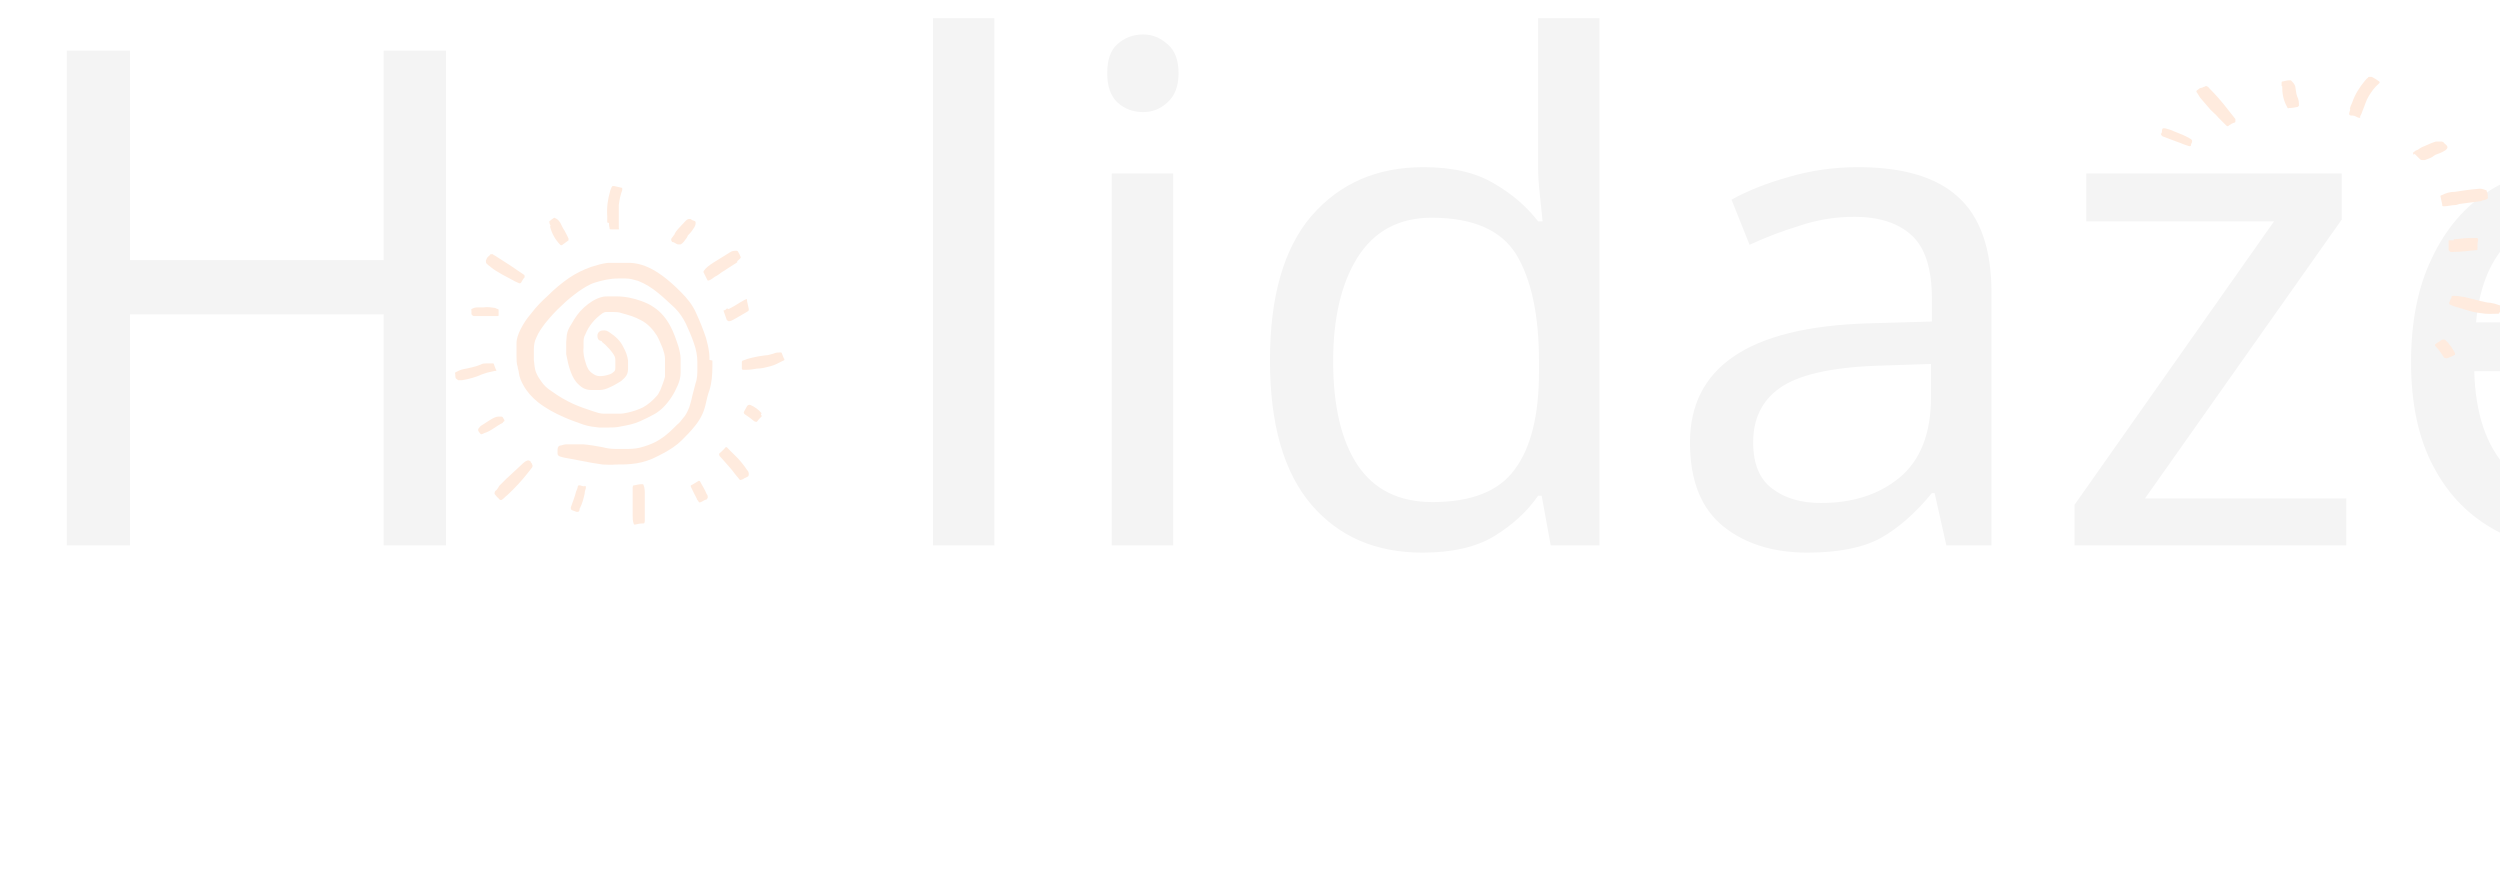
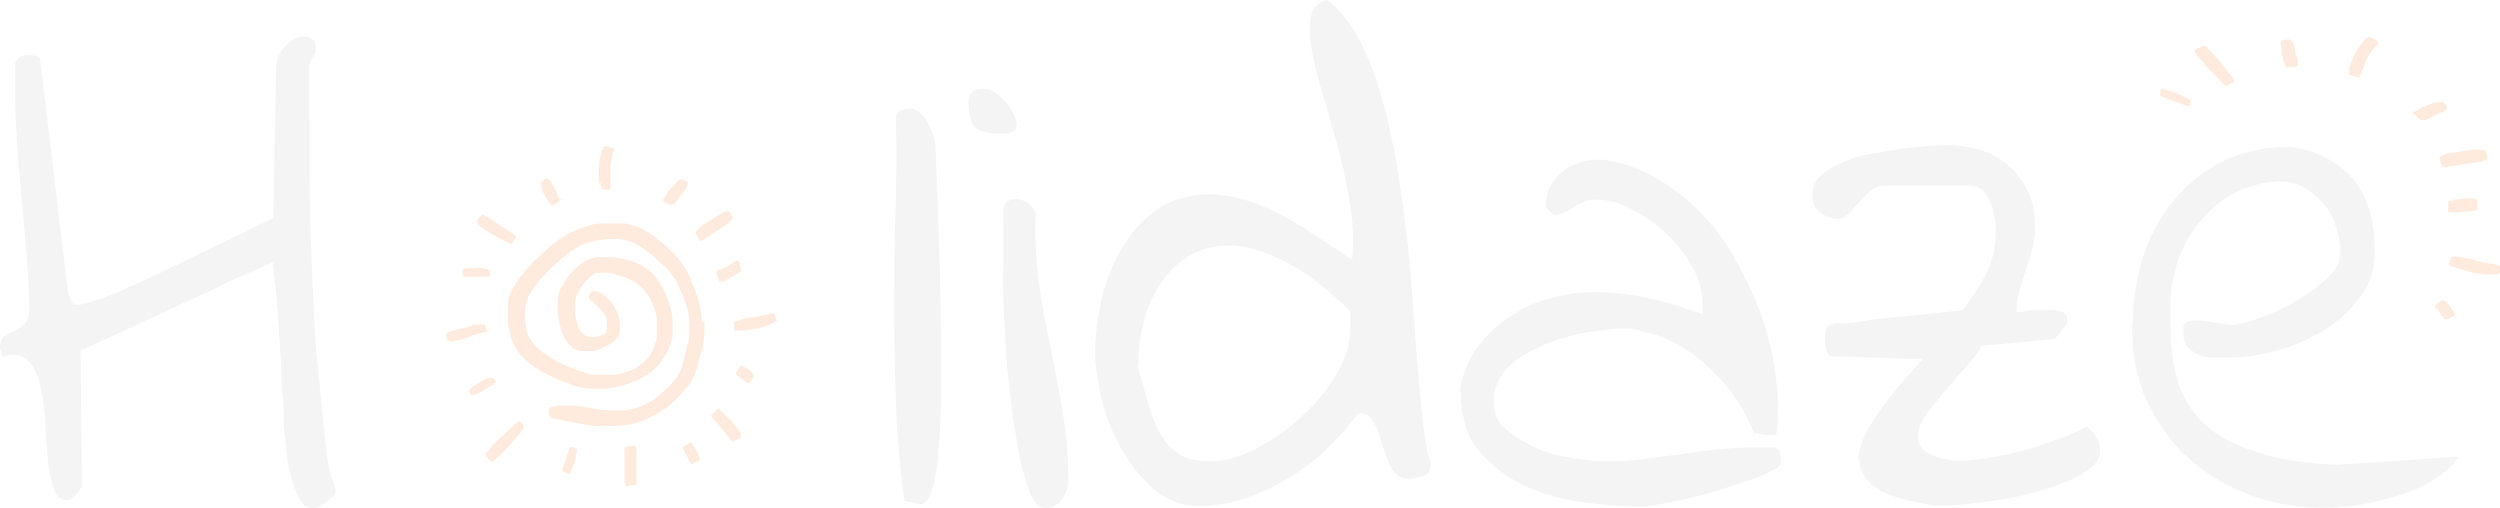
- <svg xmlns="http://www.w3.org/2000/svg" id="Layer_2" viewBox="0 0 43.27 15.3">
+ <svg xmlns="http://www.w3.org/2000/svg" id="Layer_2" viewBox="0 0 43.08 8.75">
  <defs>
-     <style>.cls-1{fill:#ffebde;}.cls-2{fill:#f4f4f4;font-family:IndieFlower, 'Indie Flower';font-size:12px;}</style>
+     <style>.cls-1{fill:#f4f4f4;}.cls-2{fill:#ffebde;}.cls-3{isolation:isolate;}</style>
  </defs>
-   <g id="Layer_1-2">
-     <text class="cls-2" transform="translate(0 9.44)">
-       <tspan x="0" y="0" xml:space="preserve">H  lidaze</tspan>
-     </text>
-     <path class="cls-1" d="m12.28,6.23s0-.1-.01-.15c-.01-.08-.03-.15-.05-.23-.05-.15-.11-.3-.18-.45-.06-.13-.15-.24-.25-.34-.06-.06-.12-.12-.18-.17-.08-.07-.17-.14-.27-.2-.15-.09-.32-.15-.5-.14-.07,0-.14,0-.21,0-.04,0-.08,0-.11,0-.1.01-.19.04-.29.07-.14.05-.26.11-.38.19-.13.09-.25.19-.36.3-.11.1-.21.2-.3.32-.07.08-.13.17-.18.27-.04.08-.07.16-.07.24,0,.08,0,.15,0,.23,0,.06,0,.12.02.18,0,.03.02.07.02.1.01.08.04.15.08.22.06.11.15.21.25.29.14.11.29.19.45.26.11.05.23.09.34.13.09.03.18.04.27.05.05,0,.09,0,.14,0,.08,0,.16,0,.24-.02.11-.02.22-.04.33-.09.09-.04.17-.08.26-.13.05-.03.1-.07.14-.11.11-.11.19-.24.25-.38.03-.07.05-.14.05-.22,0-.08,0-.16,0-.24,0-.07-.02-.15-.04-.22-.04-.12-.08-.24-.14-.35-.07-.13-.16-.24-.28-.32-.07-.05-.14-.08-.22-.11-.14-.05-.28-.08-.43-.08-.05,0-.09,0-.14,0-.04,0-.07,0-.11.01-.12.03-.22.1-.31.18-.09.08-.16.18-.22.29-.04.06-.07.12-.08.19,0,.04-.01.08-.01.12,0,.07,0,.14,0,.21.02.1.04.21.08.31.03.08.07.16.14.22.06.06.13.09.21.09.05,0,.1,0,.15,0,.06,0,.12-.02.18-.05.05-.02.1-.05.15-.08.04-.02.07-.05.1-.08.04-.04.06-.09.06-.15,0-.05,0-.1,0-.15-.01-.08-.04-.16-.08-.23-.05-.11-.14-.19-.23-.25-.04-.03-.08-.05-.13-.04-.05,0-.09.04-.09.09,0,.04.01.08.06.09,0,0,.02,0,.02.02.02.01.03.03.05.04.05.05.1.1.14.16.02.03.04.06.04.1,0,.05,0,.1,0,.15,0,.02,0,.04-.02.06-.02.02-.05.04-.08.05-.06.02-.11.03-.17.03-.05,0-.09-.02-.13-.05-.06-.04-.09-.1-.11-.17-.03-.09-.05-.18-.04-.27,0-.03,0-.05,0-.08,0-.05,0-.1.03-.15.06-.15.16-.27.3-.37.02-.01.04-.02.06-.02.04,0,.07,0,.11,0,.05,0,.11,0,.16.02.11.03.22.06.33.12.12.06.21.16.28.27.04.07.07.15.1.22.02.06.04.12.04.18,0,.07,0,.14,0,.21,0,.03,0,.06,0,.1-.02.08-.05.15-.08.23-.02.03-.03.07-.06.1-.07.08-.15.15-.24.2-.08.04-.17.07-.26.09-.05.01-.09.02-.14.02-.06,0-.12,0-.18,0-.03,0-.06,0-.1,0-.06,0-.12-.02-.18-.04-.12-.04-.24-.08-.35-.13-.13-.06-.25-.13-.36-.21-.08-.05-.15-.11-.2-.19-.03-.04-.06-.09-.08-.14-.03-.07-.03-.15-.04-.22,0-.06,0-.12,0-.18,0-.07.01-.14.04-.2.04-.1.1-.18.16-.26.09-.11.18-.21.28-.3.09-.09.19-.17.3-.25.09-.06.18-.12.28-.15.13-.04.26-.07.4-.07.04,0,.09,0,.13,0,.07,0,.14.02.21.04.13.05.24.12.35.21.1.08.19.17.29.26.08.08.14.17.19.27.05.11.1.22.14.34.04.11.06.22.06.33,0,.04,0,.08,0,.11,0,.08,0,.17-.03.25-.02.08-.04.16-.06.23-.01.06-.03.12-.05.19-.03.07-.06.14-.11.19-.03.04-.06.08-.1.11-.09.09-.18.18-.29.25-.09.06-.19.1-.29.13-.09.03-.18.04-.27.04-.07,0-.14,0-.22,0-.07,0-.15-.01-.22-.03-.11-.02-.22-.04-.34-.05-.09,0-.18,0-.26,0,0,0-.01,0-.02,0-.03,0-.07.01-.1.02-.04,0-.06.03-.06.07,0,.02,0,.05,0,.07,0,.03.02.04.04.05.06.02.12.03.18.04.12.02.25.05.37.07.06.01.13.02.19.03.07,0,.15.01.22,0,.09,0,.19,0,.28-.01.12-.01.24-.04.36-.09.07-.03.14-.07.2-.1.11-.06.22-.13.31-.22.08-.08.16-.16.23-.25.09-.11.15-.23.18-.36.02-.09.04-.18.07-.26.04-.13.05-.27.05-.41,0-.03,0-.06,0-.1Z" />
-     <path class="cls-1" d="m9.19,7.99s-.04-.03-.06-.02c-.03.01-.06.03-.08.05,0,0-.02.02-.02.02-.09.08-.18.17-.27.25-.04.04-.07.07-.11.11,0,0-.02.02-.02.03-.02.03-.03.05-.06.07,0,0-.01.02-.01.03,0,0,0,.01,0,.02.02.02.03.04.05.06.01,0,.02.02.03.03.02.02.04.02.06,0,.03-.02.05-.05.08-.07.13-.12.25-.25.36-.39.02-.03.05-.06.07-.09.01-.02.01-.04,0-.05,0-.02-.02-.03-.03-.05Z" />
-     <path class="cls-1" d="m11.16,8.52s0-.08-.02-.12c-.01-.02,0-.02-.03-.02-.04,0-.09.01-.13.02-.02,0-.02,0-.03.03,0,.04,0,.07,0,.11,0,.07,0,.14,0,.21h0c0,.06,0,.11,0,.17,0,.05,0,.1.02.15,0,0,0,.01.02.01.04-.01.09-.02.13-.02.04,0,.03,0,.04-.04,0,0,0-.02,0-.02,0-.04,0-.08,0-.13,0-.12,0-.24,0-.35Z" />
-     <path class="cls-1" d="m13.57,6.21s-.03-.07-.04-.1c0,0,0-.01-.02-.01-.04,0-.08,0-.12.02-.05.01-.09.03-.14.03-.08.01-.15.02-.23.04-.05.01-.11.03-.16.05-.01,0-.02.01-.02.03,0,.02,0,.04,0,.05v.06s0,.02.02.02c.02,0,.04,0,.07,0,.06,0,.11-.01.17-.02.08,0,.15-.02.23-.04.08-.02.15-.06.23-.1.02,0,.02-.02.01-.04Z" />
-     <path class="cls-1" d="m8.49,4.62c.06.05.13.09.2.13.05.03.1.05.15.08.05.03.09.05.14.07.02.01.03,0,.04-.01.02-.03.03-.06.06-.09,0,0,0-.01,0-.02,0-.01,0-.02-.02-.03-.07-.05-.15-.1-.22-.15-.09-.06-.19-.12-.28-.18-.01,0-.02-.01-.03-.02-.02,0-.03,0-.04,0-.01.01-.02.03-.04.04-.02.02-.03.04-.04.07,0,.02,0,.04.01.05.02.02.04.04.06.05Z" />
-     <path class="cls-1" d="m12.76,4.52s.05-.04.06-.06c0,0,0,0,0-.01,0,0,0,0,0,0-.01-.03-.03-.07-.05-.1,0,0-.01-.01-.02-.01-.04,0-.08,0-.12.03-.1.06-.19.12-.29.18-.06.04-.12.08-.16.14,0,0-.01.02,0,.03.02.04.04.08.06.12.01.02.01.02.04.01.05-.02.08-.06.13-.08.02-.01.04-.03.07-.05.09-.06.19-.12.28-.18Z" />
-     <path class="cls-1" d="m10.54,3.86s0,.06.01.08c0,.03,0,.03.04.03,0,0,.01,0,.02,0,.03,0,.06,0,.09,0,.02,0,.02,0,.01-.02,0,0,0-.01,0-.02,0-.03,0-.07,0-.1,0-.09,0-.19,0-.28.01-.09.03-.18.06-.26,0,0,0-.01,0-.02,0-.02,0-.02-.01-.02-.04-.01-.08-.02-.13-.03-.01,0-.02,0-.03,0,0,0-.01.02-.02.03,0,.02-.02.04-.02.06-.04.14-.06.27-.05.43,0,.03,0,.07,0,.11Z" />
-     <path class="cls-1" d="m12.94,8.15c-.03-.05-.07-.1-.11-.15-.07-.09-.17-.17-.25-.26,0,0-.01,0-.02,0-.03.04-.07.07-.11.11-.01.01,0,.02,0,.03,0,.01.02.03.03.04.03.03.05.06.08.09.05.06.11.12.15.18.03.04.06.07.09.11.01.01.02.01.04,0,.01,0,.03-.01.04-.02.02-.01.04-.02.06-.03.01,0,.02-.02.02-.04,0,0,0,0,0-.01,0-.02-.01-.04-.02-.06Z" />
-     <path class="cls-1" d="m8.43,6.45s.08-.02.13-.03c0,0,.01,0,.02,0,.01,0,.02-.01,0-.03-.01-.03-.02-.05-.03-.08,0-.02-.01-.02-.03-.02-.03,0-.06,0-.1,0-.03,0-.07,0-.1.02-.05.02-.11.04-.16.05-.05.01-.09.02-.14.03-.05.01-.09.03-.13.05-.01,0-.02.02-.01.04,0,.02,0,.05.01.07t.04.03s.04,0,.07,0c.12-.02.23-.05.34-.1.03-.01.06-.02.09-.03Z" />
-     <path class="cls-1" d="m11.63,4.19s.01,0,.02,0c.03.01.05.03.08.04.02,0,.03,0,.05,0,0,0,.02-.01.03-.02.02-.02.04-.04.05-.06.02-.02.03-.04.04-.06,0-.01.01-.02.02-.03.04-.04.07-.08.1-.13.01-.02.02-.04.02-.07,0-.02,0-.03-.03-.04-.02,0-.04-.02-.06-.03,0,0-.02,0-.02,0-.03,0-.05.02-.07.04-.05.05-.09.1-.13.14-.02.02-.03.04-.05.07,0,.02-.02.03-.03.05-.01.01-.02.03-.03.04-.01.02,0,.04.01.05Z" />
-     <path class="cls-1" d="m12.59,5.34s-.02,0-.02.01c0,0-.02.02-.03.02-.02,0-.02,0-.01.03.02.05.03.09.05.14t.03.02s.03,0,.05-.01c.1-.05.19-.11.28-.16.02-.01.02-.02.02-.04-.01-.05-.02-.09-.03-.14,0-.04,0-.04-.04-.02,0,0-.01,0-.02.01-.02.01-.05.03-.07.04-.06.04-.13.08-.19.11Z" />
-     <path class="cls-1" d="m9.52,3.92c.03.12.09.23.18.32,0,0,.02.01.03,0,.04-.03.07-.05.11-.08t0-.03s-.04-.09-.07-.14c-.03-.04-.05-.09-.07-.13-.02-.03-.04-.06-.08-.08,0,0-.01,0-.02-.01,0,0,0,0-.01,0-.03.02-.06.04-.08.06,0,0-.01.01,0,.02,0,.02.01.04.02.06Z" />
-     <path class="cls-1" d="m10.12,8.42s-.06-.01-.08-.02c-.02,0-.04,0-.04.02,0,.03-.02.06-.03.09-.02.09-.06.18-.09.27,0,.03,0,.04.02.05.03.01.05.02.08.03.03,0,.04,0,.05-.03,0-.01,0-.03.01-.04.04-.08.06-.16.08-.25,0-.03.01-.06.02-.09,0-.04,0-.04-.03-.04Z" />
-     <path class="cls-1" d="m8.16,5.43s0,.03.04.04c.07,0,.14,0,.21,0,.04,0,.08,0,.12,0,.03,0,.05,0,.08,0,.02,0,.02,0,.02-.03,0-.02,0-.04,0-.07,0,0,0-.02-.01-.02-.01,0-.03-.01-.05-.02-.07-.01-.13-.02-.2-.01-.03,0-.06,0-.09,0-.03,0-.06,0-.1.02-.02.01-.03.01-.02.04,0,.02,0,.04,0,.06Z" />
-     <path class="cls-1" d="m12.11,8.33s-.01-.02-.03,0c-.03.02-.07.04-.1.06-.03.01-.03.02-.02.04.03.07.07.14.1.2,0,.02.02.03.03.05.01.02.02.02.04.01.03-.01.05-.03.08-.04.01,0,.02,0,.03-.02,0,0,.01-.01.01-.02,0-.02,0-.04-.02-.06-.03-.08-.08-.15-.12-.23Z" />
-     <path class="cls-1" d="m8.71,7.3s.01,0,.02-.01c0,0,0-.01,0-.02-.01-.02-.02-.03-.03-.05,0,0-.01-.01-.02-.01,0,0-.01,0-.02,0h0s-.02,0-.03,0c-.05,0-.1.03-.15.06-.05.03-.09.06-.14.09-.02.01-.04.03-.06.06,0,.01-.01.02,0,.04s.02.03.03.04c.01.02.02.02.04.01,0,0,.02,0,.02-.01.07-.02.12-.05.18-.09.05-.03.1-.07.15-.09Z" />
-     <path class="cls-1" d="m13.18,7.15c-.05-.06-.12-.11-.19-.14-.02-.01-.05,0-.06.02-.02.03-.03.06-.05.09-.01.02-.01.03.01.05.05.03.1.07.15.11.01.01.03.02.04.02,0,0,.02,0,.02,0,.02-.03.05-.06.07-.08.02-.02.02-.02,0-.04,0,0,0,0,0,0Z" />
-     <path class="cls-1" d="m43.27,5.41s0-.08,0-.11c0-.01,0-.02-.02-.02-.05-.02-.09-.03-.15-.04-.06,0-.11-.02-.17-.03-.09-.02-.18-.05-.28-.07-.06-.01-.13-.02-.19-.02-.02,0-.03,0-.03.02,0,.02-.01.03-.02.05l-.02.05s0,.02.01.03c.02.01.05.02.07.03.07.02.13.04.2.06.09.03.18.05.27.06.1.02.2.01.29.01.02,0,.03,0,.03-.03Z" />
-     <path class="cls-1" d="m38.08,1.69c.06.07.12.14.18.21.05.05.1.09.14.14.04.04.09.09.13.13.02.02.03.02.05,0,.03-.02.06-.04.1-.05,0,0,.01,0,.01-.02,0,0,0-.02,0-.04-.06-.08-.13-.16-.19-.24-.08-.1-.17-.2-.26-.29,0-.01-.02-.02-.03-.03-.02-.01-.03-.02-.05,0-.02,0-.04.02-.06.02-.03,0-.05.03-.07.04-.02.01-.02.03,0,.05.02.03.03.05.05.08Z" />
-     <path class="cls-1" d="m42.96,3.47s.07-.01.09-.03c0,0,.01,0,.01-.01,0,0,0,0,0,0,0-.04,0-.08-.02-.12,0-.01,0-.02-.02-.02-.05-.02-.09-.03-.14-.02-.13.01-.26.03-.39.05-.08,0-.16.02-.23.06-.01,0-.02,0-.02.02.01.05.02.09.03.14,0,.03,0,.03.04.03.06,0,.12-.02.17-.02.03,0,.06-.01.09-.02.13-.02.25-.03.38-.05Z" />
-     <path class="cls-1" d="m40.68,1.88s-.01.05-.02.08c0,.03,0,.03.03.04,0,0,.02,0,.03,0,.04,0,.07.03.11.04.02,0,.02,0,.02-.01,0,0,0-.01,0-.02.02-.03.03-.06.04-.09.04-.09.06-.18.11-.26.05-.08.1-.15.17-.21,0,0,0,0,.01-.01.01-.01.01-.01,0-.03-.04-.03-.09-.06-.13-.08-.01,0-.02,0-.04,0-.01,0-.02,0-.03.02-.02.01-.03.03-.05.05-.09.11-.17.23-.22.38-.01.02-.03.06-.04.11Z" />
-     <path class="cls-1" d="m41.79,2.66s.01.01.02.02c.02.02.05.05.07.07.02.02.03.02.05.02.01,0,.03,0,.04,0,.03-.01.05-.02.08-.03.02-.01.05-.02.07-.04,0,0,.02-.01.03-.02.06-.02.11-.04.16-.07.02-.01.04-.03.05-.05,0-.02,0-.03-.02-.05-.02-.02-.04-.03-.05-.05,0,0-.02-.01-.03-.01-.03,0-.07,0-.1,0-.07.02-.13.05-.2.08-.03.01-.05.02-.08.04-.01.01-.03.02-.05.03-.02,0-.03.02-.05.03-.02.01-.02.03,0,.05Z" />
-     <path class="cls-1" d="m42.47,4.16s-.02,0-.03,0c-.01,0-.03,0-.04,0-.02,0-.02,0-.02.02,0,.05,0,.1,0,.15t.03.03s.04,0,.06,0c.13,0,.26-.02.38-.03.03,0,.03,0,.03-.03,0-.05,0-.1.01-.14,0-.04,0-.04-.04-.04,0,0-.02,0-.03,0-.03,0-.06,0-.09,0-.09,0-.17.02-.26.02Z" />
-     <path class="cls-1" d="m39.5,1.49c0,.13.02.25.09.37,0,.01.01.02.03.01.05,0,.1-.01.15-.02t.02-.02c0-.05,0-.1-.03-.16-.02-.05-.02-.1-.03-.15,0-.04-.03-.08-.06-.11,0,0-.01-.01-.02-.02,0,0-.01,0-.02,0-.04,0-.08.01-.12.02-.01,0-.02,0-.02.02,0,.02,0,.04,0,.06Z" />
-     <path class="cls-1" d="m37.4,2.31s0,.03.03.05c.08.03.16.06.24.09.05.02.09.03.13.05.03.01.06.02.09.03.02,0,.03,0,.03-.01,0-.02.01-.04.02-.06,0,0,0-.02,0-.03-.01-.02-.03-.03-.05-.04-.07-.04-.14-.07-.22-.1-.03-.01-.07-.03-.1-.04-.04-.01-.08-.03-.11-.03-.03,0-.03,0-.04.03,0,.02,0,.04-.01.06Z" />
-     <path class="cls-1" d="m42.49,6.11c-.04-.08-.09-.15-.16-.22-.02-.02-.05-.02-.08,0-.03.02-.06.04-.09.06-.02.01-.02.03,0,.05.05.05.09.11.13.17,0,.01.02.03.04.03.01,0,.02,0,.03,0,.04-.02.08-.03.11-.05.03-.01.02-.01.02-.04,0,0,0,0,0,0Z" />
+   <g id="Layer_2-2">
+     <g id="Layer_1-2">
+       <g class="cls-3">
+         <g class="cls-3">
+           <path class="cls-1" d="m4.08,4.79c-.07.03-.17.08-.31.15s-.29.14-.47.22-.37.17-.56.26-.38.18-.56.26-.34.16-.48.22-.25.11-.31.14l.02,2.34s-.03.06-.08.12-.1.1-.13.11c-.12.03-.21-.02-.26-.15s-.09-.3-.11-.5-.04-.43-.05-.66-.04-.45-.08-.64-.12-.35-.22-.45-.25-.13-.43-.06c0-.02-.02-.04-.03-.08s-.02-.07-.02-.08c0-.1.03-.17.08-.2s.11-.06.17-.09.12-.06.17-.11.08-.12.08-.24c0-.31-.01-.62-.04-.93s-.05-.61-.08-.93-.06-.62-.08-.93-.04-.62-.04-.92v-.55c.02-.06.06-.1.1-.12s.09-.02.13-.02c.04,0,.09,0,.14.02.05.02.07.05.07.12l.47,3.93s.01.05.04.12.05.1.06.11h.11l.19-.05c.09-.02.26-.08.49-.18s.56-.25.97-.45.97-.47,1.68-.81l.05-2.66s.02-.1.05-.16.07-.11.12-.16.09-.08.14-.11.09-.04.14-.04c.07,0,.13.01.17.04s.06.09.06.2c0,.02-.02.06-.05.12s-.05.1-.06.11c0,.03,0,.09,0,.16s0,.16,0,.25v.43c0,.66,0,1.33.02,1.99s.05,1.32.09,1.98c0,.08.02.22.04.42s.04.41.06.64.05.44.07.65.04.35.06.44c0,.02,0,.04.01.07s.02.07.04.11.03.07.04.11.02.05.02.06v.11s-.04.04-.07.06-.06.05-.1.08-.07.04-.1.06-.05.03-.07.03c-.11.02-.2-.02-.27-.14s-.12-.26-.16-.42c-.04-.16-.07-.32-.08-.47s-.03-.27-.04-.33c0,0,0-.07,0-.18s0-.25-.02-.42-.02-.36-.03-.57-.03-.42-.04-.63-.03-.41-.05-.6-.04-.34-.05-.47l-.61.27Z" />
+           <path class="cls-1" d="m15.59,8.65c-.08-.56-.13-1.11-.15-1.66s-.03-1.1-.03-1.66,0-1.11.02-1.65.02-1.09.01-1.64c0-.06.02-.11.07-.13s.1-.04.16-.04c.07,0,.13.03.19.08s.1.11.14.19.07.15.09.22.03.13.03.18c.05,1.12.08,2.05.09,2.79s.02,1.35,0,1.8-.04.79-.08,1.01c-.04.22-.08.37-.13.45s-.12.11-.19.09-.15-.03-.23-.05Z" />
+           <path class="cls-1" d="m16.69,1.75c0-.09.03-.15.08-.18s.12-.04.21-.04c.05,0,.13.03.22.1s.16.16.22.25.09.18.1.26c0,.09-.05.15-.18.16h-.06c-.12,0-.21,0-.29-.02s-.14-.04-.18-.08-.07-.09-.09-.16-.03-.17-.03-.29Zm.6,2.94v-.18c0-.09,0-.18,0-.27s0-.18,0-.27v-.18c-.03-.24.04-.36.21-.36.08,0,.14.02.2.06s.11.1.15.18c-.02.41,0,.8.05,1.18s.12.75.2,1.12.14.74.21,1.12.1.77.1,1.17c0,.11-.03.22-.1.33s-.17.16-.3.16c-.1,0-.19-.09-.26-.26s-.14-.4-.19-.67-.1-.57-.14-.9-.07-.64-.09-.94-.03-.57-.04-.81-.01-.4-.01-.49Z" />
+           <path class="cls-1" d="m18.87,6.08c0-.29.04-.59.11-.91s.19-.62.35-.89.36-.5.61-.67.55-.26.91-.26c.19,0,.38.03.56.08s.38.13.58.23.41.22.62.36.44.29.69.45c.03-.31.02-.63-.04-.97s-.12-.66-.21-.98-.17-.62-.26-.91-.15-.54-.19-.77-.04-.41-.01-.56.12-.24.28-.28c.21.16.39.38.54.66s.28.62.39.99.2.78.27,1.2.13.86.18,1.29.08.86.11,1.28.06.79.09,1.14.06.64.09.89.07.42.12.52c0,.12-.04.2-.13.23s-.18.05-.28.05c-.08,0-.14-.03-.2-.09s-.1-.13-.13-.21-.06-.17-.09-.26-.06-.19-.09-.27-.07-.15-.11-.21-.09-.08-.15-.08c-.02,0-.04,0-.06,0s-.04,0-.04.02c-.15.2-.32.4-.52.59s-.42.36-.66.5c-.24.15-.49.26-.75.35s-.53.13-.79.13c-.3,0-.56-.1-.78-.29-.22-.2-.41-.43-.56-.7s-.27-.56-.34-.87-.11-.57-.11-.8Zm.73.21c.08.28.15.53.21.74s.14.38.23.52.2.23.32.3.29.1.49.1c.25,0,.52-.07.8-.22s.54-.33.79-.56.44-.47.6-.74.23-.53.23-.78v-.28c-.41-.41-.79-.7-1.14-.87s-.66-.27-.93-.27-.51.06-.71.18-.37.29-.5.49-.23.43-.29.68-.09.49-.08.71Z" />
+           <path class="cls-1" d="m25.16,6.76c0-.13.05-.29.12-.46s.18-.34.33-.5.34-.31.56-.44.49-.22.8-.28.66-.06,1.05-.01.83.16,1.32.35v-.22c-.01-.2-.07-.41-.19-.62s-.27-.4-.45-.57-.38-.3-.59-.41-.41-.16-.61-.16c-.08,0-.15.01-.21.04s-.12.05-.17.09-.11.07-.16.09-.11.04-.18.04c-.02,0-.02,0-.02-.01l-.02-.02s-.04-.04-.06-.06-.04-.04-.04-.05c0-.14.03-.26.08-.36s.12-.18.21-.25.19-.11.3-.15.23-.05.36-.05c.31.03.61.13.9.29s.55.36.79.6.45.52.63.84.33.64.45.98.2.68.24,1.03c.05.36.05.7.01,1.01,0,0-.03,0-.07,0s-.08,0-.13-.01-.09,0-.12-.02h-.06c-.16-.38-.35-.68-.55-.9s-.4-.4-.6-.53-.38-.22-.56-.27-.31-.09-.42-.11c-.12,0-.26,0-.42.02s-.33.04-.5.08-.35.09-.52.16-.33.15-.47.24-.25.21-.33.33-.12.28-.12.45c0,.19.07.35.22.47s.33.23.54.32.43.14.64.17.39.05.53.05c.22,0,.43-.01.64-.04s.42-.05.63-.08.41-.06.62-.08.41-.04.61-.04h.08s.08,0,.12,0,.08,0,.12,0h.08c.06.02.1.06.11.11s.01.09.01.14-.05.1-.15.15-.22.11-.38.16c-.16.06-.33.11-.52.17s-.38.11-.55.15-.34.07-.49.1-.26.04-.32.04c-.33,0-.68-.03-1.04-.08s-.7-.15-1.01-.3c-.3-.15-.56-.35-.76-.6s-.3-.59-.3-1Z" />
+           <path class="cls-1" d="m32.02,7.95c0-.13.04-.28.12-.45s.18-.33.3-.49.24-.31.37-.46.23-.26.32-.36l-1.55-.05s-.06-.01-.08-.04-.03-.05-.04-.09-.01-.07-.01-.1v-.06c0-.07,0-.12.01-.16s.03-.06.06-.08.07-.03.12-.04h.16c.08,0,.21-.02.4-.05s.39-.05.61-.07.42-.04.62-.06.33-.04.4-.05c.11-.16.2-.29.27-.4s.13-.22.17-.32.07-.2.09-.3.03-.22.03-.36c0-.06,0-.14-.02-.22s-.04-.17-.07-.25-.08-.15-.14-.21-.13-.08-.23-.08h-1.46c-.09,0-.17.03-.24.09s-.14.13-.2.2-.12.13-.18.19c-.06.06-.12.09-.16.09-.13,0-.24-.04-.33-.11s-.13-.17-.13-.3c0-.12.04-.23.13-.32s.21-.16.36-.23.31-.12.48-.15.34-.06.52-.09.33-.04.47-.05.26-.02.33-.02c.22,0,.42.03.62.09s.35.15.49.28.24.27.32.44.12.37.12.6c0,.14-.02.27-.05.39s-.07.23-.11.35-.07.23-.11.35-.05.24-.05.38c0,0,.06,0,.15-.02s.19-.02.3-.02.21,0,.29.02.13.06.13.13v.08s-.06.09-.12.16-.09.11-.1.11l-1.25.12c-.06.11-.15.23-.27.36s-.23.26-.35.4-.22.27-.32.4-.15.25-.16.36.02.21.12.29.27.14.54.17c.17,0,.36-.02.56-.05s.4-.07.6-.13.4-.12.59-.19.36-.14.5-.22c.06.05.12.11.16.18s.07.14.07.22c0,.12-.05.22-.16.31s-.25.17-.42.24c-.17.07-.36.13-.57.19s-.42.1-.63.13-.4.05-.57.07-.31.02-.4.02c-.11,0-.24-.02-.4-.05s-.32-.08-.47-.13-.28-.14-.38-.24c-.1-.1-.15-.23-.15-.38Z" />
+           <path class="cls-1" d="m36.75,5.6c0-.41.06-.79.18-1.17s.3-.7.53-.98.51-.51.84-.67.72-.25,1.15-.25c.26.03.48.1.67.21s.35.24.47.4.21.35.26.56c.05.2.07.42.07.66,0,.28-.08.54-.25.76s-.37.42-.62.57-.52.27-.81.35-.56.12-.81.12h-.29c-.1,0-.19-.02-.26-.05s-.14-.08-.19-.14-.07-.16-.07-.28c0-.04,0-.07.02-.1s.04-.05.1-.06.14-.01.25,0c.11.02.26.04.45.07.11,0,.27-.04.47-.11s.42-.17.63-.29.4-.25.56-.4.23-.3.23-.45c0-.16-.03-.31-.08-.46s-.13-.29-.23-.4-.22-.21-.36-.28-.29-.1-.46-.08c-.27.02-.52.1-.74.22s-.41.29-.57.49-.28.42-.36.66-.13.5-.13.76c0,.2,0,.41.01.61s.04.4.09.6.13.38.25.56.28.34.49.47.49.25.81.34.73.15,1.22.17l2.1-.14c-.12.17-.28.31-.47.42-.19.11-.39.2-.61.26s-.43.12-.64.15-.41.05-.6.05c-.45,0-.88-.07-1.28-.22s-.75-.36-1.05-.63-.54-.6-.72-.98-.26-.82-.26-1.31Z" />
+         </g>
+       </g>
+       <path class="cls-2" d="m12.09,5.53s0-.1-.01-.15c-.01-.08-.03-.15-.05-.23-.05-.15-.11-.3-.18-.45-.06-.13-.15-.24-.25-.34-.06-.06-.12-.12-.18-.17-.08-.07-.17-.14-.27-.2-.15-.09-.32-.15-.5-.14h-.32c-.1.01-.19.04-.29.07-.14.05-.26.11-.38.19-.13.09-.25.19-.36.3-.11.1-.21.2-.3.32-.07.08-.13.17-.18.27-.04.08-.07.16-.07.24v.23c0,.06,0,.12.02.18,0,.03.02.07.02.1.01.08.04.15.08.22.06.11.15.21.25.29.14.11.29.19.45.26.11.05.23.09.34.13.09.03.18.04.27.05h.14c.08,0,.16,0,.24-.02.11-.02.22-.04.33-.09.09-.04.17-.08.26-.13.05-.03.1-.07.14-.11.11-.11.19-.24.25-.38.03-.07.05-.14.05-.22v-.24c0-.07-.02-.15-.04-.22-.04-.12-.08-.24-.14-.35-.07-.13-.16-.24-.28-.32-.07-.05-.14-.08-.22-.11-.14-.05-.28-.08-.43-.08h-.14s-.07,0-.11.01c-.12.03-.22.1-.31.18s-.16.18-.22.29c-.04.06-.07.12-.08.19,0,.04-.01.08-.01.12v.21c.02.1.04.21.08.31.03.08.07.16.14.22.06.06.13.09.21.09h.15c.06,0,.12-.02.18-.05.05-.02.1-.05.15-.08.04-.02.07-.05.1-.08.04-.04.06-.09.06-.15v-.15c-.01-.08-.04-.16-.08-.23-.05-.11-.14-.19-.23-.25-.04-.03-.08-.05-.13-.04-.05,0-.09.04-.09.09,0,.04.01.08.06.09,0,0,.02,0,.02.02.02.01.03.03.05.04.05.05.1.1.14.16.02.03.04.06.04.1v.15s0,.04-.02.06-.05.04-.08.05c-.06.02-.11.03-.17.03-.05,0-.09-.02-.13-.05-.06-.04-.09-.1-.11-.17-.03-.09-.05-.18-.04-.27v-.08c0-.05,0-.1.03-.15.06-.15.16-.27.3-.37.02-.01.04-.02.06-.02h.11c.05,0,.11,0,.16.02.11.03.22.06.33.12.12.06.21.16.28.27.04.07.07.15.1.22.02.06.04.12.04.18v.31c-.02.08-.05.15-.08.23-.02.03-.03.07-.06.1-.07.08-.15.15-.24.2-.08.04-.17.07-.26.09-.05.01-.09.02-.14.02h-.28c-.06,0-.12-.02-.18-.04-.12-.04-.24-.08-.35-.13-.13-.06-.25-.13-.36-.21-.08-.05-.15-.11-.2-.19-.03-.04-.06-.09-.08-.14-.03-.07-.03-.15-.04-.22v-.18c0-.07.01-.14.04-.2.04-.1.1-.18.16-.26.09-.11.18-.21.28-.3.09-.09.19-.17.3-.25.09-.06.18-.12.28-.15.13-.04.26-.07.4-.07h.13c.07,0,.14.02.21.04.13.05.24.12.35.21.1.08.19.17.29.26.08.08.14.17.19.27.05.11.1.22.14.34.04.11.06.22.06.33v.11c0,.08,0,.17-.03.25-.02.08-.04.16-.06.23-.01.06-.03.12-.05.19-.03.07-.06.14-.11.19-.03.04-.06.08-.1.11-.09.09-.18.18-.29.25-.09.06-.19.1-.29.13-.09.03-.18.04-.27.04h-.22c-.07,0-.15-.01-.22-.03-.11-.02-.22-.04-.34-.05h-.28s-.07.01-.1.02c-.04,0-.06.03-.06.07v.07s.02.04.04.05c.06.02.12.03.18.04.12.02.25.05.37.07.06.01.13.02.19.03.07,0,.15.01.22,0,.09,0,.19,0,.28-.01.12-.01.24-.04.36-.09.07-.03.14-.07.2-.1.11-.06.22-.13.31-.22.08-.08.16-.16.23-.25.09-.11.15-.23.18-.36.02-.09.04-.18.07-.26.04-.13.05-.27.05-.41v-.1h-.05Z" />
+       <path class="cls-2" d="m9,7.29s-.04-.03-.06-.02c-.03.01-.06.03-.08.05l-.02.02c-.09.08-.18.17-.27.25l-.11.11s-.02.02-.02.03c-.02.03-.03.05-.06.07,0,0-.01.02-.01.03v.02s.03.04.05.06c.01,0,.02.02.03.03.02.02.04.02.06,0,.03-.02.05-.05.08-.07.13-.12.25-.25.36-.39.02-.03.05-.06.07-.09.01-.02.01-.04,0-.05,0-.02-.02-.03-.03-.05h.01Z" />
+       <path class="cls-2" d="m10.97,7.82s0-.08-.02-.12c-.01-.02,0-.02-.03-.02-.04,0-.09.01-.13.02t-.03.03v.32h0v.17c0,.05,0,.1.02.15,0,0,0,.01.02.01.04-.01.09-.02.13-.02s.03,0,.04-.04v-.15c0-.12,0-.24,0-.35Z" />
+       <path class="cls-2" d="m13.38,5.51s-.03-.07-.04-.1c0,0,0-.01-.02-.01-.04,0-.08,0-.12.02-.05.01-.09.03-.14.03-.08.01-.15.02-.23.04-.05.01-.11.03-.16.05-.01,0-.02.01-.02.03v.11s0,.02.02.02h.07c.06,0,.11-.01.17-.02.08,0,.15-.02.23-.04s.15-.06.23-.1c.02,0,.02-.02.01-.04h0Z" />
+       <path class="cls-2" d="m8.3,3.92c.06.05.13.09.2.13.05.03.1.05.15.08.05.03.09.05.14.07.02.01.03,0,.04-.01.02-.03.03-.06.06-.09v-.02s0-.02-.02-.03c-.07-.05-.15-.1-.22-.15-.09-.06-.19-.12-.28-.18-.01,0-.02-.01-.03-.02h-.04s-.02.03-.04.04c-.02.02-.03.04-.04.07,0,.02,0,.04.01.05.02.02.04.04.06.05h0Z" />
+       <path class="cls-2" d="m12.57,3.82s.05-.04.06-.06h0s-.03-.08-.05-.11c0,0-.01-.01-.02-.01-.04,0-.08,0-.12.03-.1.06-.19.12-.29.18-.06.04-.12.08-.16.14,0,0-.01.02,0,.03.02.04.04.08.06.12t.04.01c.05-.02.08-.06.13-.08.02-.01.04-.03.07-.05.09-.06.19-.12.28-.18v-.02Z" />
+       <path class="cls-2" d="m10.35,3.16s0,.06.01.08t.04.03h.11s.02,0,.01-.02v-.4c.01-.09.03-.18.06-.26v-.02s0-.02-.01-.02c-.04,0-.08-.02-.13-.03h-.03s-.01.02-.02.03c0,.02-.02.04-.02.06-.04.14-.06.27-.05.43v.11h.03Z" />
+       <path class="cls-2" d="m12.75,7.45c-.03-.05-.07-.1-.11-.15-.07-.09-.17-.17-.25-.26h-.02s-.07.07-.11.11c-.01.01,0,.02,0,.03s.02.03.03.04c.03.03.05.06.08.09.05.06.11.12.15.18.03.04.06.07.09.11.01.01.02.01.04,0,.01,0,.03-.01.04-.02.02-.01.04-.02.06-.03.01,0,.02-.02.02-.04h0s-.01-.05-.02-.07h0Z" />
+       <path class="cls-2" d="m8.24,5.75s.08-.02.13-.03h.02s.02-.01,0-.03c-.01-.03-.02-.05-.03-.08,0-.02-.01-.02-.03-.02h-.1s-.07,0-.1.02c-.05.02-.11.04-.16.05s-.09.02-.14.03-.09.03-.13.05c-.01,0-.02.02-.01.04,0,.02,0,.05.01.07,0,.01.02.02.04.03.03.01.04,0,.07,0,.12-.02.23-.05.34-.1.03-.01.06-.02.09-.03Z" />
+       <path class="cls-2" d="m11.44,3.49h.02s.05.03.08.04h.05s.02-.01.03-.02c.02-.02.04-.04.05-.06.02-.02.03-.04.04-.06,0-.01.01-.02.02-.03.04-.04.07-.08.1-.13.01-.02.02-.04.02-.07,0-.02,0-.03-.03-.04-.02,0-.04-.02-.06-.03h-.02s-.05.02-.07.04c-.05.05-.09.1-.13.14-.02.02-.03.04-.05.07,0,.02-.02.03-.03.05-.01.01-.02.03-.03.04-.01.02,0,.04.01.05h0Z" />
+       <path class="cls-2" d="m12.4,4.64s-.02,0-.02.01c0,0-.02.02-.03.02t-.01.03c.02.05.03.09.05.14.01.03.02.04.03.02,0-.03.03,0,.05-.01.1-.05.19-.11.28-.16.02-.01.02-.02.02-.04-.01-.05-.02-.09-.03-.14t-.04-.02s-.01,0-.02.01c-.02.01-.05.03-.07.04-.06.04-.13.08-.19.11h-.02Z" />
+       <path class="cls-2" d="m9.33,3.22c.03.12.09.23.18.32,0,0,.02.01.03,0,.04-.03.07-.05.11-.08.03-.02.03-.03,0-.03-.04,0-.04-.09-.07-.14-.03-.04-.05-.09-.07-.13-.02-.03-.04-.06-.08-.08,0,0-.01,0-.02,0h-.01s-.06.04-.08.06c0,0-.01,0,0,.02,0,.02.01.04.02.06h-.01Z" />
+       <path class="cls-2" d="m9.93,7.72s-.06-.01-.08-.02c-.02,0-.04,0-.04.02,0,.03-.02.06-.03.09-.02.09-.06.18-.09.27,0,.03,0,.04.02.05.03.01.05.02.08.03.03,0,.04,0,.05-.03,0-.01,0-.03.01-.04.04-.08.06-.16.08-.25,0-.03.01-.06.02-.09t-.03-.04h0Z" />
+       <path class="cls-2" d="m7.97,4.73s0,.03.04.04h.41s.02,0,.02-.03v-.07s0-.02-.01-.02-.03-.01-.05-.02c-.07-.01-.13-.02-.2-.01h-.09s-.06,0-.1.02c-.02.01-.03.01-.02.04v.06h0Z" />
+       <path class="cls-2" d="m11.92,7.63s-.01-.02-.03,0c-.03.02-.07.04-.1.06-.03.01-.03.02-.02.04.03.07.07.14.1.2,0,.02.02.03.03.05.01.02.02.02.04.01.03-.01.05-.03.08-.04.01,0,.02,0,.03-.02,0,0,.01-.01.01-.02,0-.02,0-.04-.02-.06-.03-.08-.08-.15-.12-.23h0Z" />
+       <path class="cls-2" d="m8.52,6.6s.01,0,.02-.01v-.02s-.02-.03-.03-.05c0,0-.01-.01-.02-.01h-.05c-.05,0-.1.03-.15.06-.05.03-.09.06-.14.09-.02.01-.04.03-.06.06,0,.01-.01.02,0,.04s.02.03.03.04c.01.02.02.02.04.01,0,0,.02,0,.02-.01.07-.02.12-.05.18-.09.05-.03.1-.07.15-.09v-.02Z" />
+       <path class="cls-2" d="m12.99,6.45c-.05-.06-.12-.11-.19-.14-.02-.01-.05,0-.06.02-.02.03-.03.06-.05.09-.01.02-.01.03.01.05.05.03.1.07.15.11.01.01.03.02.04.02h.02s.05-.06.07-.08t0-.04h0v-.03Z" />
+       <path class="cls-2" d="m43.08,4.71v-.11s0-.02-.02-.02c-.05-.02-.09-.03-.15-.04-.06,0-.11-.02-.17-.03-.09-.02-.18-.05-.28-.07-.06-.01-.13-.02-.19-.02-.02,0-.03,0-.03.02s0,.03-.02.05l-.02.05s0,.02,0,.03c.02.01.05.02.07.03.07.02.13.04.2.06.09.03.18.05.27.06.1.02.2.01.29.01.02,0,.03,0,.03-.03h0Z" />
+       <path class="cls-2" d="m37.89.99c.06.07.12.14.18.21.05.05.1.09.14.14.04.04.09.09.13.13.02.02.03.02.05,0,.03-.02.06-.04.1-.05,0,0,0,0,0-.02v-.04c-.06-.08-.13-.16-.19-.24-.08-.1-.17-.2-.26-.29,0,0-.02-.02-.03-.03-.02,0-.03-.02-.05,0-.02,0-.04.02-.06.02-.03,0-.05.03-.07.04s-.02.03,0,.05c.02.03.03.05.05.08Z" />
+       <path class="cls-2" d="m42.77,2.77s.07,0,.09-.03c0,0,0,0,0,0h0s0-.08-.02-.12c0,0,0-.02-.02-.02-.05-.02-.09-.03-.14-.02-.13,0-.26.03-.39.05-.08,0-.16.02-.23.06,0,0-.02,0-.02.02,0,.05.02.09.03.14t.04.03c.06,0,.12-.02.17-.02.03,0,.06,0,.09-.02.13-.02.25-.03.38-.05h.01Z" />
+       <path class="cls-2" d="m40.49,1.18s0,.05-.02.08t.03.04h.03s.07.03.11.04t.02,0v-.02s.03-.06.04-.09c.04-.09.06-.18.11-.26s.1-.15.17-.21h0s0-.02,0-.04c-.04-.03-.09-.06-.13-.08h-.04s-.02,0-.03.02c-.02,0-.03.03-.05.05-.09.11-.17.23-.22.38,0,.02-.03.06-.04.11h.01Z" />
+       <path class="cls-2" d="m41.6,1.96s0,0,.02.02c.02.02.05.05.07.07s.03.02.05.02h.04s.05-.02.08-.03c.02,0,.05-.02.07-.04,0,0,.02,0,.03-.02.06-.02.11-.04.16-.07.02,0,.04-.03.05-.05,0-.02,0-.03-.02-.05s-.04-.03-.05-.05c0,0-.02,0-.03,0h-.1c-.07.02-.13.05-.2.08-.03,0-.05.02-.08.04,0,0-.03.02-.05.03-.02,0-.03.02-.05.03s-.02.03,0,.05v-.02Z" />
+       <path class="cls-2" d="m42.28,3.46h-.07s-.02,0-.02.02v.15s0,.04.03.03c.03-.02.04,0,.06,0,.13,0,.26-.02.38-.03t.03-.03c0-.05,0-.1,0-.14t-.04-.04h-.12c-.09,0-.17.02-.26.02v.02Z" />
+       <path class="cls-2" d="m39.31.79c0,.13.02.25.09.37,0,0,0,.02.03,0,.05,0,.1,0,.15-.02.03,0,.04-.01.02-.02,0-.05,0-.1-.03-.16-.02-.05-.02-.1-.03-.15,0-.04-.03-.08-.06-.11,0,0,0,0-.02-.02h-.02s-.08,0-.12.02c0,0-.02,0-.02.02v.06h0Z" />
+       <path class="cls-2" d="m37.21,1.61s0,.03.03.05c.08.03.16.06.24.09.05.02.09.03.13.05.03,0,.06.02.09.03.02,0,.03,0,.03,0,0-.02,0-.04.02-.06v-.03s-.03-.03-.05-.04c-.07-.04-.14-.07-.22-.1-.03,0-.07-.03-.1-.04-.04,0-.08-.03-.11-.03s-.03,0-.04.03c0,.02,0,.04,0,.06h-.01Z" />
+       <path class="cls-2" d="m42.3,5.41c-.04-.08-.09-.15-.16-.22-.02-.02-.05-.02-.08,0-.03.02-.06.04-.09.06-.02.01-.02.03,0,.05.05.05.09.11.13.17,0,.01.02.03.04.03h.03s.08-.03.11-.05c.03-.01.02-.01.02-.04h0Z" />
+     </g>
  </g>
</svg>
